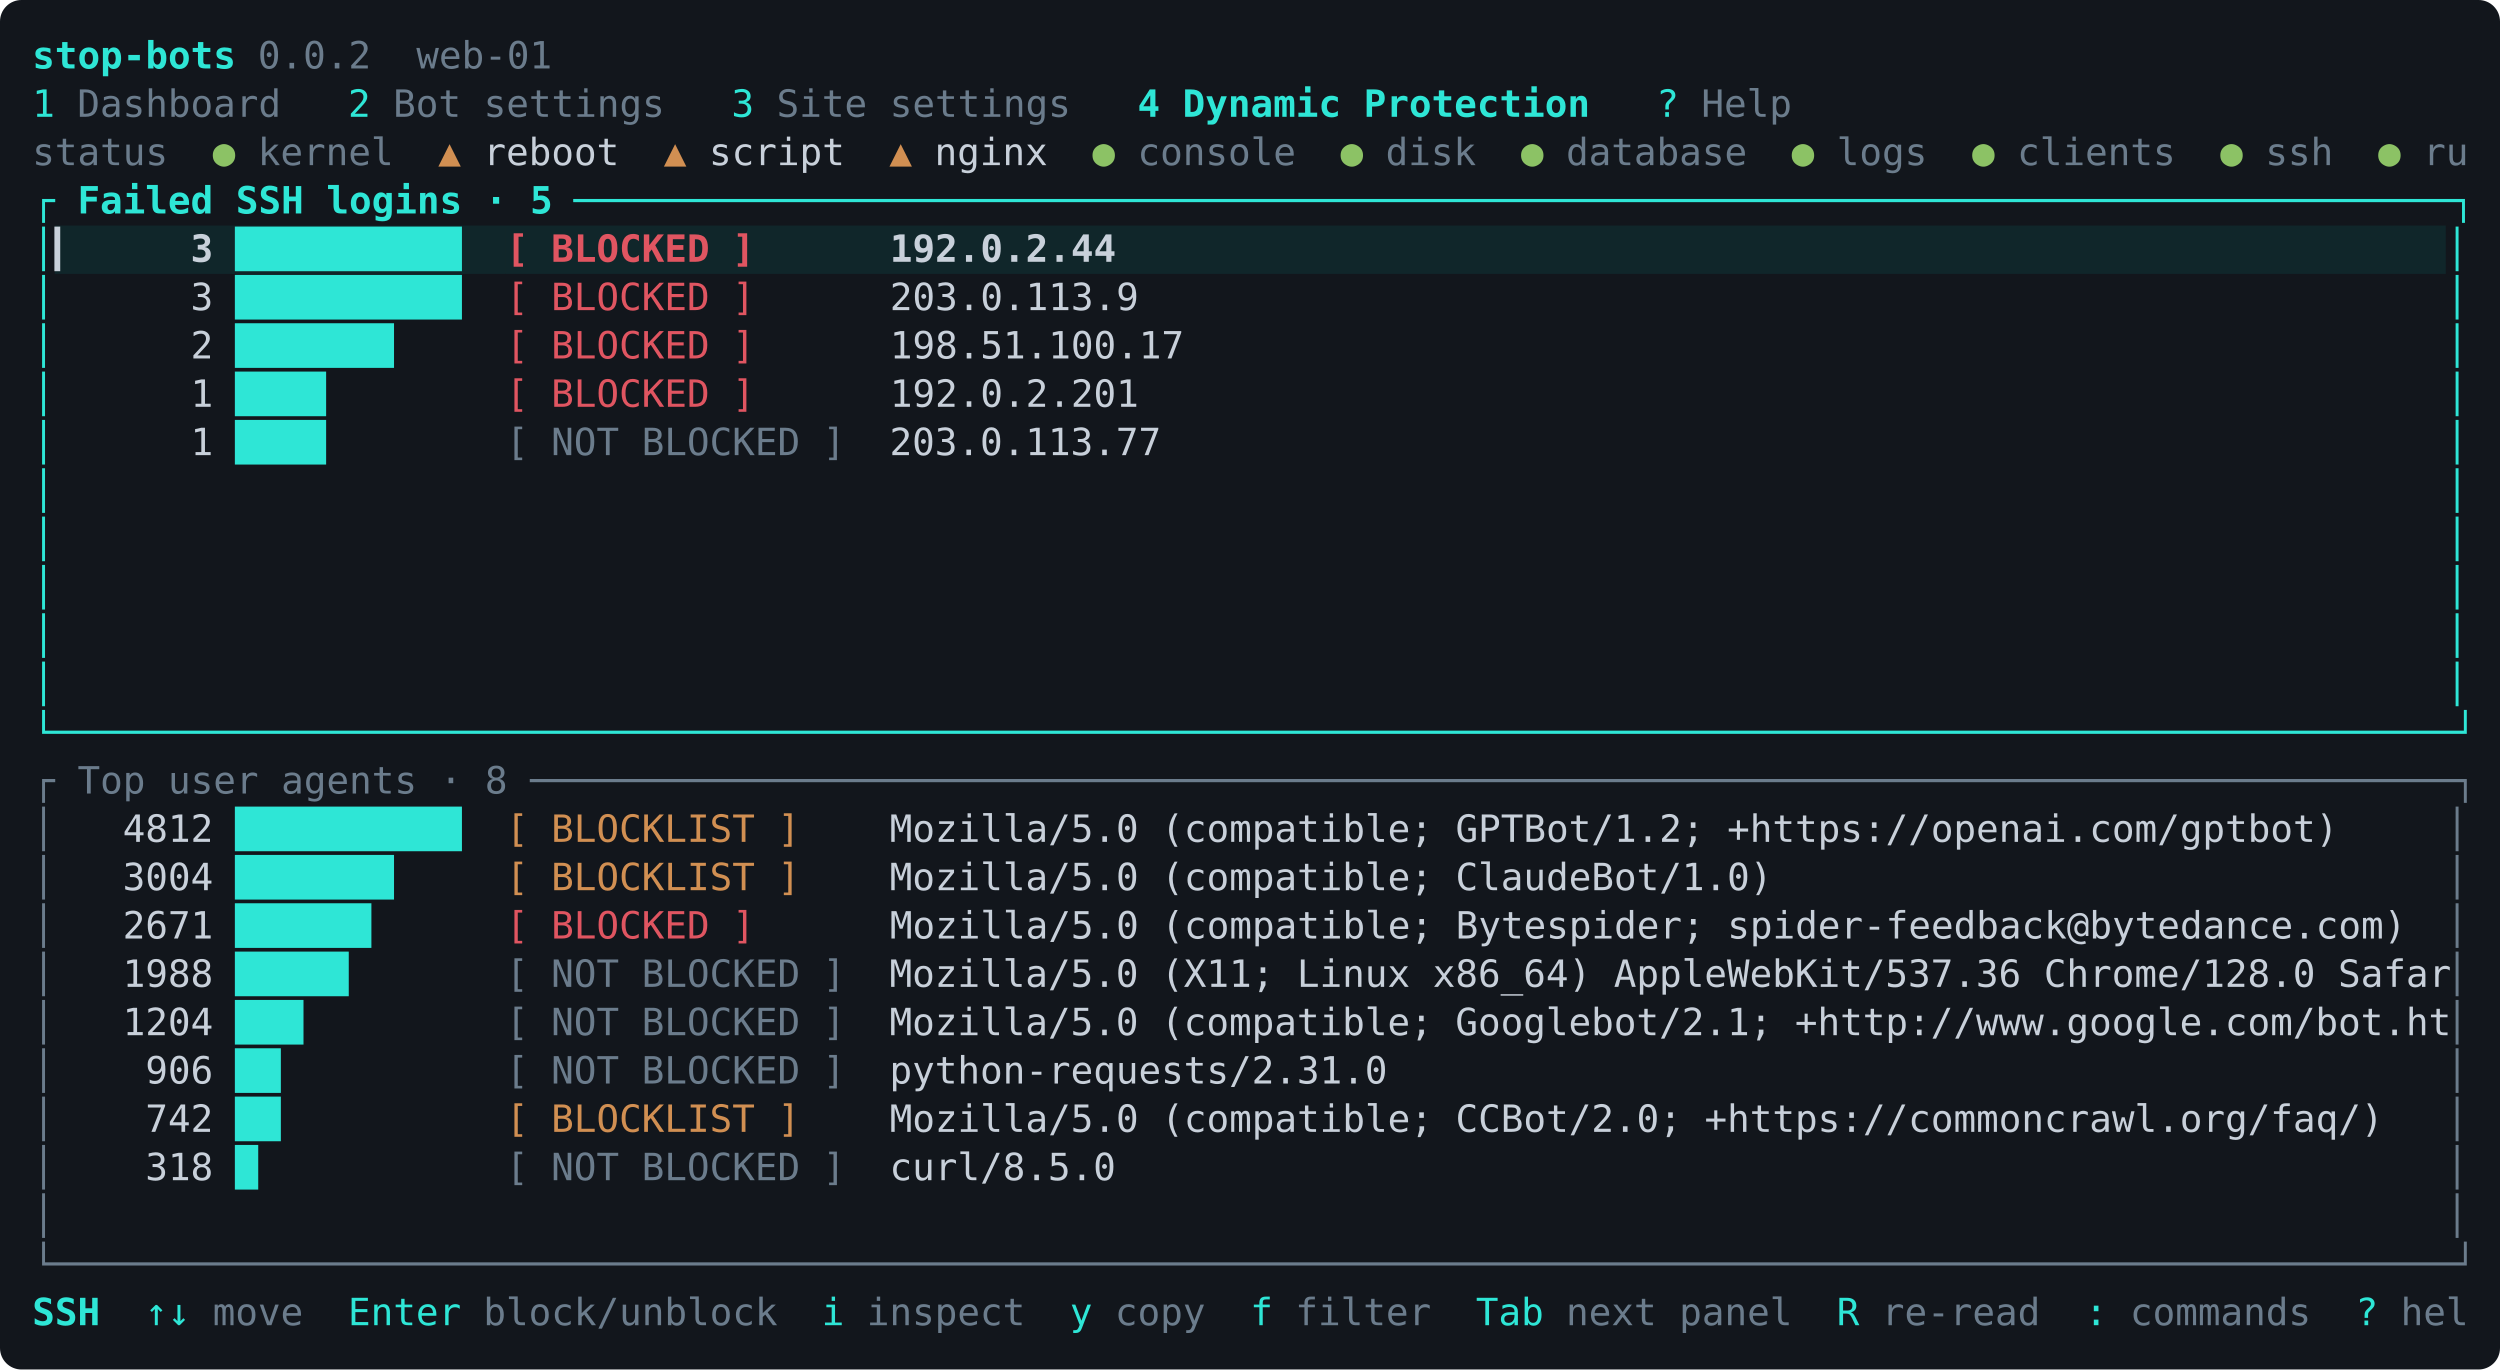
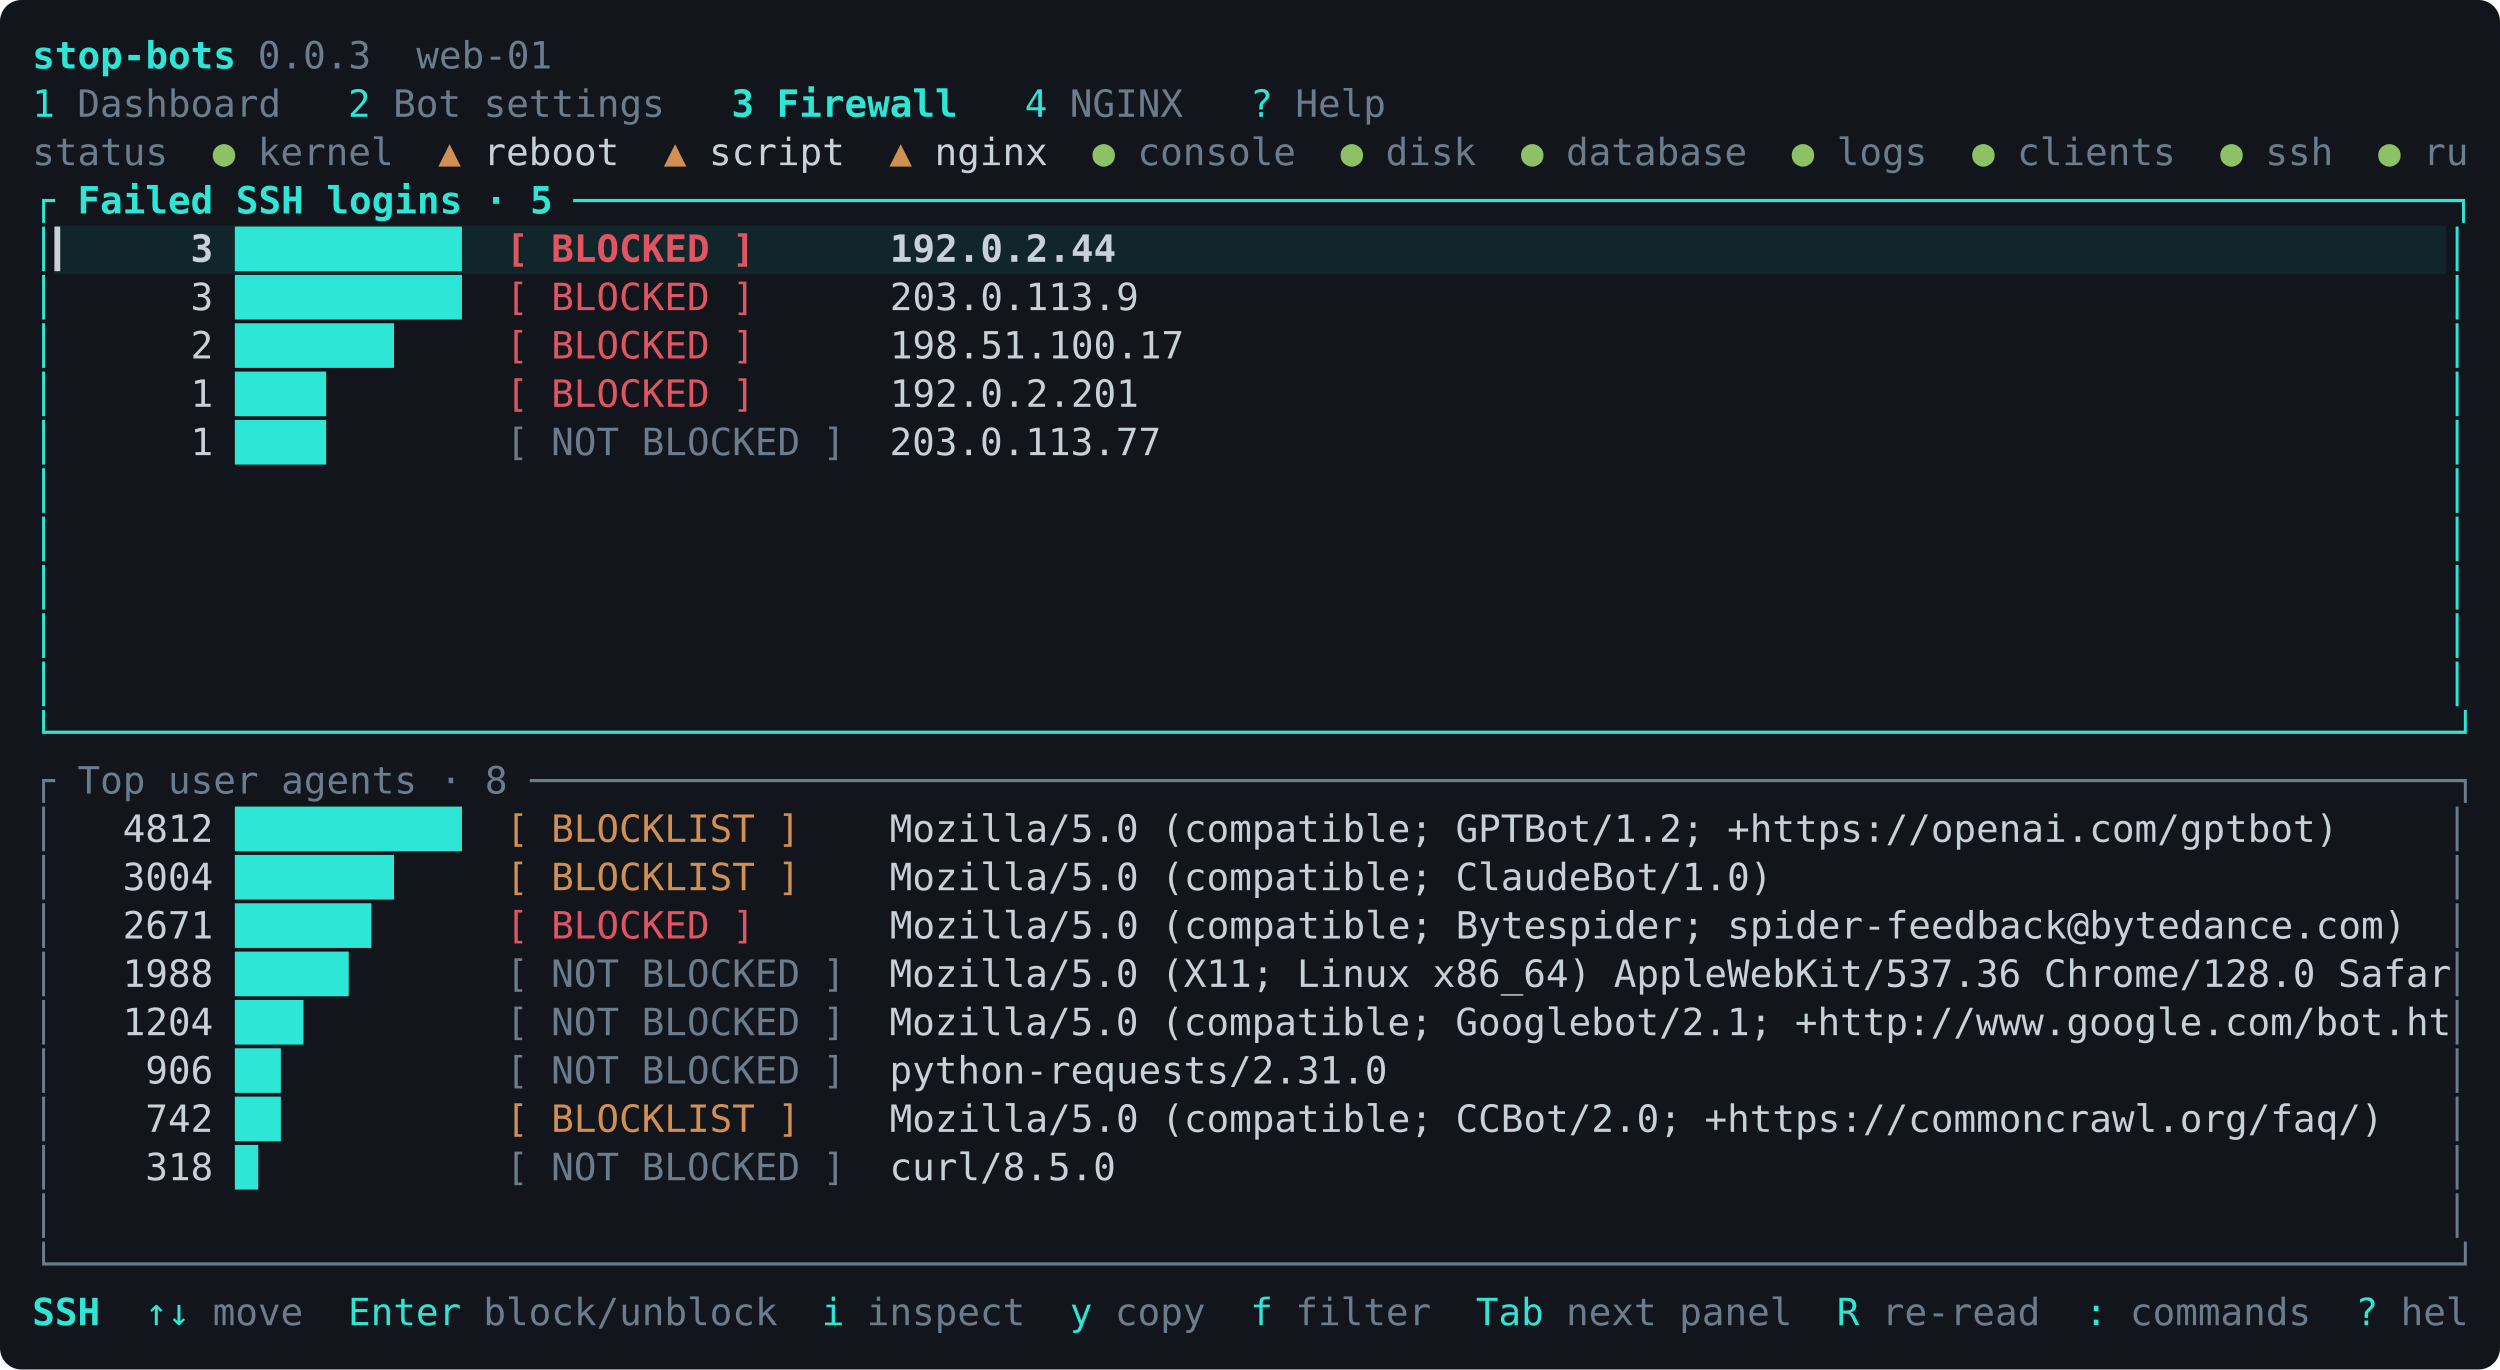
<svg xmlns="http://www.w3.org/2000/svg" viewBox="0 0 931 510" width="931" height="510" font-family="ui-monospace,SFMono-Regular,Menlo,Consolas,'DejaVu Sans Mono',monospace" font-size="14">
  <rect width="100%" height="100%" rx="8" fill="#12161c" />
  <rect x="20.4" y="84.0" width="67.2" height="18.0" fill="#10262a" />
  <rect x="87.6" y="84.0" width="84.0" height="18.0" fill="#10262a" />
  <rect x="171.6" y="84.0" width="16.8" height="18.0" fill="#10262a" />
  <rect x="188.4" y="84.0" width="92.4" height="18.0" fill="#10262a" />
  <rect x="280.8" y="84.0" width="630.0" height="18.0" fill="#10262a" />
  <text x="12.0" y="25.5" fill="#2ee6d6" textLength="75.6" lengthAdjust="spacingAndGlyphs" xml:space="preserve" font-weight="bold">stop-bots</text>
-   <text x="87.6" y="25.5" fill="#6b7c8c" textLength="117.6" lengthAdjust="spacingAndGlyphs" xml:space="preserve"> 0.0.2  web-01</text>
+   <text x="87.6" y="25.5" fill="#6b7c8c" textLength="117.6" lengthAdjust="spacingAndGlyphs" xml:space="preserve"> 0.0.3  web-01</text>
  <text x="12.0" y="43.5" fill="#2ee6d6" textLength="8.4" lengthAdjust="spacingAndGlyphs" xml:space="preserve">1</text>
  <text x="28.8" y="43.5" fill="#6b7c8c" textLength="75.6" lengthAdjust="spacingAndGlyphs" xml:space="preserve">Dashboard</text>
  <text x="129.6" y="43.5" fill="#2ee6d6" textLength="8.4" lengthAdjust="spacingAndGlyphs" xml:space="preserve">2</text>
  <text x="146.4" y="43.5" fill="#6b7c8c" textLength="100.8" lengthAdjust="spacingAndGlyphs" xml:space="preserve">Bot settings</text>
-   <text x="272.4" y="43.5" fill="#2ee6d6" textLength="8.4" lengthAdjust="spacingAndGlyphs" xml:space="preserve">3</text>
-   <text x="289.2" y="43.5" fill="#6b7c8c" textLength="109.2" lengthAdjust="spacingAndGlyphs" xml:space="preserve">Site settings</text>
-   <text x="423.6" y="43.5" fill="#2ee6d6" textLength="8.4" lengthAdjust="spacingAndGlyphs" xml:space="preserve" font-weight="bold">4</text>
-   <text x="440.4" y="43.5" fill="#2ee6d6" textLength="151.2" lengthAdjust="spacingAndGlyphs" xml:space="preserve" font-weight="bold">Dynamic Protection</text>
-   <text x="616.8" y="43.5" fill="#2ee6d6" textLength="8.4" lengthAdjust="spacingAndGlyphs" xml:space="preserve">?</text>
-   <text x="633.6" y="43.5" fill="#6b7c8c" textLength="33.6" lengthAdjust="spacingAndGlyphs" xml:space="preserve">Help</text>
+   <text x="272.4" y="43.5" fill="#2ee6d6" textLength="8.4" lengthAdjust="spacingAndGlyphs" xml:space="preserve" font-weight="bold">3</text>
+   <text x="289.2" y="43.5" fill="#2ee6d6" textLength="67.2" lengthAdjust="spacingAndGlyphs" xml:space="preserve" font-weight="bold">Firewall</text>
+   <text x="381.6" y="43.5" fill="#2ee6d6" textLength="8.4" lengthAdjust="spacingAndGlyphs" xml:space="preserve">4</text>
+   <text x="398.4" y="43.5" fill="#6b7c8c" textLength="42.0" lengthAdjust="spacingAndGlyphs" xml:space="preserve">NGINX</text>
+   <text x="465.6" y="43.5" fill="#2ee6d6" textLength="8.4" lengthAdjust="spacingAndGlyphs" xml:space="preserve">?</text>
+   <text x="482.4" y="43.5" fill="#6b7c8c" textLength="33.6" lengthAdjust="spacingAndGlyphs" xml:space="preserve">Help</text>
  <text x="12.0" y="61.5" fill="#6b7c8c" textLength="50.4" lengthAdjust="spacingAndGlyphs" xml:space="preserve">status</text>
  <text x="79.2" y="61.5" fill="#8cc265" textLength="8.4" lengthAdjust="spacingAndGlyphs" xml:space="preserve">●</text>
  <text x="96.0" y="61.5" fill="#6b7c8c" textLength="50.4" lengthAdjust="spacingAndGlyphs" xml:space="preserve">kernel</text>
  <text x="163.2" y="61.5" fill="#d18f52" textLength="8.4" lengthAdjust="spacingAndGlyphs" xml:space="preserve">▲</text>
  <text x="171.6" y="61.5" fill="#c8d0da" textLength="75.6" lengthAdjust="spacingAndGlyphs" xml:space="preserve"> reboot  </text>
  <text x="247.2" y="61.5" fill="#d18f52" textLength="8.4" lengthAdjust="spacingAndGlyphs" xml:space="preserve">▲</text>
  <text x="255.6" y="61.5" fill="#c8d0da" textLength="75.6" lengthAdjust="spacingAndGlyphs" xml:space="preserve"> script  </text>
  <text x="331.2" y="61.5" fill="#d18f52" textLength="8.4" lengthAdjust="spacingAndGlyphs" xml:space="preserve">▲</text>
  <text x="339.6" y="61.5" fill="#c8d0da" textLength="67.2" lengthAdjust="spacingAndGlyphs" xml:space="preserve"> nginx  </text>
  <text x="406.8" y="61.5" fill="#8cc265" textLength="8.4" lengthAdjust="spacingAndGlyphs" xml:space="preserve">●</text>
  <text x="423.6" y="61.5" fill="#6b7c8c" textLength="58.8" lengthAdjust="spacingAndGlyphs" xml:space="preserve">console</text>
  <text x="499.2" y="61.5" fill="#8cc265" textLength="8.4" lengthAdjust="spacingAndGlyphs" xml:space="preserve">●</text>
  <text x="516.0" y="61.5" fill="#6b7c8c" textLength="33.6" lengthAdjust="spacingAndGlyphs" xml:space="preserve">disk</text>
  <text x="566.4" y="61.5" fill="#8cc265" textLength="8.4" lengthAdjust="spacingAndGlyphs" xml:space="preserve">●</text>
  <text x="583.2" y="61.5" fill="#6b7c8c" textLength="67.2" lengthAdjust="spacingAndGlyphs" xml:space="preserve">database</text>
  <text x="667.2" y="61.5" fill="#8cc265" textLength="8.4" lengthAdjust="spacingAndGlyphs" xml:space="preserve">●</text>
  <text x="684.0" y="61.5" fill="#6b7c8c" textLength="33.6" lengthAdjust="spacingAndGlyphs" xml:space="preserve">logs</text>
  <text x="734.4" y="61.5" fill="#8cc265" textLength="8.4" lengthAdjust="spacingAndGlyphs" xml:space="preserve">●</text>
  <text x="751.2" y="61.5" fill="#6b7c8c" textLength="58.8" lengthAdjust="spacingAndGlyphs" xml:space="preserve">clients</text>
  <text x="826.8" y="61.5" fill="#8cc265" textLength="8.4" lengthAdjust="spacingAndGlyphs" xml:space="preserve">●</text>
  <text x="843.6" y="61.5" fill="#6b7c8c" textLength="25.2" lengthAdjust="spacingAndGlyphs" xml:space="preserve">ssh</text>
  <text x="885.6" y="61.5" fill="#8cc265" textLength="8.4" lengthAdjust="spacingAndGlyphs" xml:space="preserve">●</text>
  <text x="902.4" y="61.5" fill="#6b7c8c" textLength="16.8" lengthAdjust="spacingAndGlyphs" xml:space="preserve">ru</text>
  <text x="12.0" y="79.5" fill="#2ee6d6" textLength="8.4" lengthAdjust="spacingAndGlyphs" xml:space="preserve">┌</text>
  <text x="20.4" y="79.5" fill="#2ee6d6" textLength="193.2" lengthAdjust="spacingAndGlyphs" xml:space="preserve" font-weight="bold"> Failed SSH logins · 5 </text>
  <text x="213.6" y="79.5" fill="#2ee6d6" textLength="705.6" lengthAdjust="spacingAndGlyphs" xml:space="preserve">───────────────────────────────────────────────────────────────────────────────────┐</text>
  <text x="12.0" y="97.5" fill="#2ee6d6" textLength="8.4" lengthAdjust="spacingAndGlyphs" xml:space="preserve">│</text>
  <text x="20.4" y="97.5" fill="#c8d0da" textLength="67.2" lengthAdjust="spacingAndGlyphs" xml:space="preserve" font-weight="bold">▎     3 </text>
  <text x="87.6" y="97.5" fill="#2ee6d6" textLength="84.0" lengthAdjust="spacingAndGlyphs" xml:space="preserve" font-weight="bold">██████████</text>
  <text x="188.4" y="97.5" fill="#e05561" textLength="92.4" lengthAdjust="spacingAndGlyphs" xml:space="preserve" font-weight="bold">[ BLOCKED ]</text>
  <text x="280.8" y="97.5" fill="#c8d0da" textLength="630.0" lengthAdjust="spacingAndGlyphs" xml:space="preserve" font-weight="bold">      192.0.2.44                                                           </text>
  <text x="910.8" y="97.5" fill="#2ee6d6" textLength="8.4" lengthAdjust="spacingAndGlyphs" xml:space="preserve">│</text>
  <text x="12.0" y="115.5" fill="#2ee6d6" textLength="8.4" lengthAdjust="spacingAndGlyphs" xml:space="preserve">│</text>
  <text x="20.4" y="115.5" fill="#c8d0da" textLength="67.2" lengthAdjust="spacingAndGlyphs" xml:space="preserve">      3 </text>
  <text x="87.6" y="115.5" fill="#2ee6d6" textLength="84.0" lengthAdjust="spacingAndGlyphs" xml:space="preserve">██████████</text>
  <text x="188.4" y="115.5" fill="#e05561" textLength="92.4" lengthAdjust="spacingAndGlyphs" xml:space="preserve">[ BLOCKED ]</text>
  <text x="280.8" y="115.5" fill="#c8d0da" textLength="630.0" lengthAdjust="spacingAndGlyphs" xml:space="preserve">      203.0.113.9                                                          </text>
  <text x="910.8" y="115.5" fill="#2ee6d6" textLength="8.4" lengthAdjust="spacingAndGlyphs" xml:space="preserve">│</text>
  <text x="12.0" y="133.5" fill="#2ee6d6" textLength="8.4" lengthAdjust="spacingAndGlyphs" xml:space="preserve">│</text>
  <text x="20.4" y="133.5" fill="#c8d0da" textLength="67.2" lengthAdjust="spacingAndGlyphs" xml:space="preserve">      2 </text>
  <text x="87.6" y="133.5" fill="#2ee6d6" textLength="84.0" lengthAdjust="spacingAndGlyphs" xml:space="preserve">███████   </text>
  <text x="188.4" y="133.5" fill="#e05561" textLength="92.4" lengthAdjust="spacingAndGlyphs" xml:space="preserve">[ BLOCKED ]</text>
  <text x="280.8" y="133.5" fill="#c8d0da" textLength="630.0" lengthAdjust="spacingAndGlyphs" xml:space="preserve">      198.51.100.17                                                        </text>
  <text x="910.8" y="133.5" fill="#2ee6d6" textLength="8.4" lengthAdjust="spacingAndGlyphs" xml:space="preserve">│</text>
  <text x="12.0" y="151.5" fill="#2ee6d6" textLength="8.4" lengthAdjust="spacingAndGlyphs" xml:space="preserve">│</text>
  <text x="20.4" y="151.5" fill="#c8d0da" textLength="67.2" lengthAdjust="spacingAndGlyphs" xml:space="preserve">      1 </text>
  <text x="87.6" y="151.5" fill="#2ee6d6" textLength="84.0" lengthAdjust="spacingAndGlyphs" xml:space="preserve">████      </text>
  <text x="188.4" y="151.5" fill="#e05561" textLength="92.4" lengthAdjust="spacingAndGlyphs" xml:space="preserve">[ BLOCKED ]</text>
  <text x="280.8" y="151.5" fill="#c8d0da" textLength="630.0" lengthAdjust="spacingAndGlyphs" xml:space="preserve">      192.0.2.201                                                          </text>
  <text x="910.8" y="151.5" fill="#2ee6d6" textLength="8.4" lengthAdjust="spacingAndGlyphs" xml:space="preserve">│</text>
  <text x="12.0" y="169.5" fill="#2ee6d6" textLength="8.4" lengthAdjust="spacingAndGlyphs" xml:space="preserve">│</text>
  <text x="20.4" y="169.5" fill="#c8d0da" textLength="67.2" lengthAdjust="spacingAndGlyphs" xml:space="preserve">      1 </text>
  <text x="87.6" y="169.5" fill="#2ee6d6" textLength="84.0" lengthAdjust="spacingAndGlyphs" xml:space="preserve">████      </text>
  <text x="188.4" y="169.5" fill="#6b7c8c" textLength="126.0" lengthAdjust="spacingAndGlyphs" xml:space="preserve">[ NOT BLOCKED ]</text>
  <text x="314.4" y="169.5" fill="#c8d0da" textLength="596.4" lengthAdjust="spacingAndGlyphs" xml:space="preserve">  203.0.113.77                                                         </text>
  <text x="910.8" y="169.5" fill="#2ee6d6" textLength="8.4" lengthAdjust="spacingAndGlyphs" xml:space="preserve">│</text>
  <text x="12.0" y="187.5" fill="#2ee6d6" textLength="8.4" lengthAdjust="spacingAndGlyphs" xml:space="preserve">│</text>
  <text x="910.8" y="187.5" fill="#2ee6d6" textLength="8.4" lengthAdjust="spacingAndGlyphs" xml:space="preserve">│</text>
  <text x="12.0" y="205.5" fill="#2ee6d6" textLength="8.4" lengthAdjust="spacingAndGlyphs" xml:space="preserve">│</text>
  <text x="910.8" y="205.5" fill="#2ee6d6" textLength="8.4" lengthAdjust="spacingAndGlyphs" xml:space="preserve">│</text>
  <text x="12.0" y="223.5" fill="#2ee6d6" textLength="8.4" lengthAdjust="spacingAndGlyphs" xml:space="preserve">│</text>
  <text x="910.8" y="223.5" fill="#2ee6d6" textLength="8.4" lengthAdjust="spacingAndGlyphs" xml:space="preserve">│</text>
  <text x="12.0" y="241.5" fill="#2ee6d6" textLength="8.4" lengthAdjust="spacingAndGlyphs" xml:space="preserve">│</text>
  <text x="910.8" y="241.5" fill="#2ee6d6" textLength="8.4" lengthAdjust="spacingAndGlyphs" xml:space="preserve">│</text>
  <text x="12.0" y="259.5" fill="#2ee6d6" textLength="8.4" lengthAdjust="spacingAndGlyphs" xml:space="preserve">│</text>
  <text x="910.8" y="259.5" fill="#2ee6d6" textLength="8.4" lengthAdjust="spacingAndGlyphs" xml:space="preserve">│</text>
  <text x="12.0" y="277.5" fill="#2ee6d6" textLength="907.2" lengthAdjust="spacingAndGlyphs" xml:space="preserve">└──────────────────────────────────────────────────────────────────────────────────────────────────────────┘</text>
  <text x="12.0" y="295.5" fill="#6b7c8c" textLength="907.2" lengthAdjust="spacingAndGlyphs" xml:space="preserve">┌ Top user agents · 8 ─────────────────────────────────────────────────────────────────────────────────────┐</text>
  <text x="12.0" y="313.5" fill="#6b7c8c" textLength="8.4" lengthAdjust="spacingAndGlyphs" xml:space="preserve">│</text>
  <text x="20.4" y="313.5" fill="#c8d0da" textLength="67.2" lengthAdjust="spacingAndGlyphs" xml:space="preserve">   4812 </text>
  <text x="87.6" y="313.5" fill="#2ee6d6" textLength="84.0" lengthAdjust="spacingAndGlyphs" xml:space="preserve">██████████</text>
  <text x="188.4" y="313.5" fill="#d18f52" textLength="109.2" lengthAdjust="spacingAndGlyphs" xml:space="preserve">[ BLOCKLIST ]</text>
  <text x="297.6" y="313.5" fill="#c8d0da" textLength="613.2" lengthAdjust="spacingAndGlyphs" xml:space="preserve">    Mozilla/5.0 (compatible; GPTBot/1.2; +https://openai.com/gptbot)     </text>
  <text x="910.8" y="313.5" fill="#6b7c8c" textLength="8.4" lengthAdjust="spacingAndGlyphs" xml:space="preserve">│</text>
  <text x="12.0" y="331.5" fill="#6b7c8c" textLength="8.4" lengthAdjust="spacingAndGlyphs" xml:space="preserve">│</text>
  <text x="20.4" y="331.5" fill="#c8d0da" textLength="67.2" lengthAdjust="spacingAndGlyphs" xml:space="preserve">   3004 </text>
  <text x="87.6" y="331.5" fill="#2ee6d6" textLength="84.0" lengthAdjust="spacingAndGlyphs" xml:space="preserve">███████   </text>
  <text x="188.4" y="331.5" fill="#d18f52" textLength="109.2" lengthAdjust="spacingAndGlyphs" xml:space="preserve">[ BLOCKLIST ]</text>
  <text x="297.6" y="331.5" fill="#c8d0da" textLength="613.2" lengthAdjust="spacingAndGlyphs" xml:space="preserve">    Mozilla/5.0 (compatible; ClaudeBot/1.0)                              </text>
  <text x="910.8" y="331.5" fill="#6b7c8c" textLength="8.4" lengthAdjust="spacingAndGlyphs" xml:space="preserve">│</text>
  <text x="12.0" y="349.5" fill="#6b7c8c" textLength="8.4" lengthAdjust="spacingAndGlyphs" xml:space="preserve">│</text>
  <text x="20.4" y="349.5" fill="#c8d0da" textLength="67.2" lengthAdjust="spacingAndGlyphs" xml:space="preserve">   2671 </text>
  <text x="87.6" y="349.5" fill="#2ee6d6" textLength="84.0" lengthAdjust="spacingAndGlyphs" xml:space="preserve">██████    </text>
  <text x="188.4" y="349.5" fill="#e05561" textLength="92.4" lengthAdjust="spacingAndGlyphs" xml:space="preserve">[ BLOCKED ]</text>
  <text x="280.8" y="349.5" fill="#c8d0da" textLength="630.0" lengthAdjust="spacingAndGlyphs" xml:space="preserve">      Mozilla/5.0 (compatible; Bytespider; spider-feedback@bytedance.com)  </text>
  <text x="910.8" y="349.5" fill="#6b7c8c" textLength="8.4" lengthAdjust="spacingAndGlyphs" xml:space="preserve">│</text>
  <text x="12.0" y="367.5" fill="#6b7c8c" textLength="8.4" lengthAdjust="spacingAndGlyphs" xml:space="preserve">│</text>
  <text x="20.4" y="367.5" fill="#c8d0da" textLength="67.2" lengthAdjust="spacingAndGlyphs" xml:space="preserve">   1988 </text>
  <text x="87.6" y="367.5" fill="#2ee6d6" textLength="84.0" lengthAdjust="spacingAndGlyphs" xml:space="preserve">█████     </text>
  <text x="188.4" y="367.5" fill="#6b7c8c" textLength="126.0" lengthAdjust="spacingAndGlyphs" xml:space="preserve">[ NOT BLOCKED ]</text>
  <text x="314.4" y="367.5" fill="#c8d0da" textLength="596.4" lengthAdjust="spacingAndGlyphs" xml:space="preserve">  Mozilla/5.0 (X11; Linux x86_64) AppleWebKit/537.36 Chrome/128.0 Safar</text>
  <text x="910.8" y="367.5" fill="#6b7c8c" textLength="8.4" lengthAdjust="spacingAndGlyphs" xml:space="preserve">│</text>
  <text x="12.0" y="385.5" fill="#6b7c8c" textLength="8.4" lengthAdjust="spacingAndGlyphs" xml:space="preserve">│</text>
  <text x="20.4" y="385.5" fill="#c8d0da" textLength="67.2" lengthAdjust="spacingAndGlyphs" xml:space="preserve">   1204 </text>
  <text x="87.6" y="385.5" fill="#2ee6d6" textLength="84.0" lengthAdjust="spacingAndGlyphs" xml:space="preserve">███       </text>
  <text x="188.4" y="385.5" fill="#6b7c8c" textLength="126.0" lengthAdjust="spacingAndGlyphs" xml:space="preserve">[ NOT BLOCKED ]</text>
  <text x="314.4" y="385.5" fill="#c8d0da" textLength="596.4" lengthAdjust="spacingAndGlyphs" xml:space="preserve">  Mozilla/5.0 (compatible; Googlebot/2.1; +http://www.google.com/bot.ht</text>
  <text x="910.8" y="385.5" fill="#6b7c8c" textLength="8.4" lengthAdjust="spacingAndGlyphs" xml:space="preserve">│</text>
  <text x="12.0" y="403.5" fill="#6b7c8c" textLength="8.4" lengthAdjust="spacingAndGlyphs" xml:space="preserve">│</text>
  <text x="20.4" y="403.5" fill="#c8d0da" textLength="67.2" lengthAdjust="spacingAndGlyphs" xml:space="preserve">    906 </text>
  <text x="87.6" y="403.5" fill="#2ee6d6" textLength="84.0" lengthAdjust="spacingAndGlyphs" xml:space="preserve">██        </text>
  <text x="188.4" y="403.5" fill="#6b7c8c" textLength="126.0" lengthAdjust="spacingAndGlyphs" xml:space="preserve">[ NOT BLOCKED ]</text>
  <text x="314.4" y="403.5" fill="#c8d0da" textLength="596.4" lengthAdjust="spacingAndGlyphs" xml:space="preserve">  python-requests/2.31.0                                               </text>
  <text x="910.8" y="403.5" fill="#6b7c8c" textLength="8.4" lengthAdjust="spacingAndGlyphs" xml:space="preserve">│</text>
  <text x="12.0" y="421.5" fill="#6b7c8c" textLength="8.4" lengthAdjust="spacingAndGlyphs" xml:space="preserve">│</text>
  <text x="20.4" y="421.5" fill="#c8d0da" textLength="67.2" lengthAdjust="spacingAndGlyphs" xml:space="preserve">    742 </text>
  <text x="87.6" y="421.5" fill="#2ee6d6" textLength="84.0" lengthAdjust="spacingAndGlyphs" xml:space="preserve">██        </text>
  <text x="188.4" y="421.5" fill="#d18f52" textLength="109.2" lengthAdjust="spacingAndGlyphs" xml:space="preserve">[ BLOCKLIST ]</text>
  <text x="297.6" y="421.5" fill="#c8d0da" textLength="613.2" lengthAdjust="spacingAndGlyphs" xml:space="preserve">    Mozilla/5.0 (compatible; CCBot/2.0; +https://commoncrawl.org/faq/)   </text>
  <text x="910.8" y="421.5" fill="#6b7c8c" textLength="8.4" lengthAdjust="spacingAndGlyphs" xml:space="preserve">│</text>
  <text x="12.0" y="439.5" fill="#6b7c8c" textLength="8.4" lengthAdjust="spacingAndGlyphs" xml:space="preserve">│</text>
  <text x="20.4" y="439.5" fill="#c8d0da" textLength="67.2" lengthAdjust="spacingAndGlyphs" xml:space="preserve">    318 </text>
  <text x="87.6" y="439.5" fill="#2ee6d6" textLength="84.0" lengthAdjust="spacingAndGlyphs" xml:space="preserve">█         </text>
  <text x="188.4" y="439.5" fill="#6b7c8c" textLength="126.0" lengthAdjust="spacingAndGlyphs" xml:space="preserve">[ NOT BLOCKED ]</text>
  <text x="314.4" y="439.5" fill="#c8d0da" textLength="596.4" lengthAdjust="spacingAndGlyphs" xml:space="preserve">  curl/8.5.0                                                           </text>
  <text x="910.8" y="439.5" fill="#6b7c8c" textLength="8.4" lengthAdjust="spacingAndGlyphs" xml:space="preserve">│</text>
  <text x="12.0" y="457.5" fill="#6b7c8c" textLength="8.4" lengthAdjust="spacingAndGlyphs" xml:space="preserve">│</text>
  <text x="910.8" y="457.5" fill="#6b7c8c" textLength="8.4" lengthAdjust="spacingAndGlyphs" xml:space="preserve">│</text>
  <text x="12.0" y="475.5" fill="#6b7c8c" textLength="907.2" lengthAdjust="spacingAndGlyphs" xml:space="preserve">└──────────────────────────────────────────────────────────────────────────────────────────────────────────┘</text>
  <text x="12.0" y="493.5" fill="#2ee6d6" textLength="25.2" lengthAdjust="spacingAndGlyphs" xml:space="preserve" font-weight="bold">SSH</text>
  <text x="54.0" y="493.5" fill="#2ee6d6" textLength="16.8" lengthAdjust="spacingAndGlyphs" xml:space="preserve">↑↓</text>
  <text x="79.2" y="493.5" fill="#6b7c8c" textLength="33.6" lengthAdjust="spacingAndGlyphs" xml:space="preserve">move</text>
  <text x="129.6" y="493.5" fill="#2ee6d6" textLength="42.0" lengthAdjust="spacingAndGlyphs" xml:space="preserve">Enter</text>
  <text x="180.0" y="493.5" fill="#6b7c8c" textLength="109.2" lengthAdjust="spacingAndGlyphs" xml:space="preserve">block/unblock</text>
  <text x="306.0" y="493.5" fill="#2ee6d6" textLength="8.4" lengthAdjust="spacingAndGlyphs" xml:space="preserve">i</text>
  <text x="322.8" y="493.5" fill="#6b7c8c" textLength="58.8" lengthAdjust="spacingAndGlyphs" xml:space="preserve">inspect</text>
  <text x="398.4" y="493.5" fill="#2ee6d6" textLength="8.4" lengthAdjust="spacingAndGlyphs" xml:space="preserve">y</text>
  <text x="415.2" y="493.5" fill="#6b7c8c" textLength="33.6" lengthAdjust="spacingAndGlyphs" xml:space="preserve">copy</text>
  <text x="465.6" y="493.5" fill="#2ee6d6" textLength="8.4" lengthAdjust="spacingAndGlyphs" xml:space="preserve">f</text>
  <text x="482.4" y="493.5" fill="#6b7c8c" textLength="50.4" lengthAdjust="spacingAndGlyphs" xml:space="preserve">filter</text>
  <text x="549.6" y="493.5" fill="#2ee6d6" textLength="25.2" lengthAdjust="spacingAndGlyphs" xml:space="preserve">Tab</text>
  <text x="583.2" y="493.5" fill="#6b7c8c" textLength="84.0" lengthAdjust="spacingAndGlyphs" xml:space="preserve">next panel</text>
  <text x="684.0" y="493.5" fill="#2ee6d6" textLength="8.4" lengthAdjust="spacingAndGlyphs" xml:space="preserve">R</text>
  <text x="700.8" y="493.5" fill="#6b7c8c" textLength="58.8" lengthAdjust="spacingAndGlyphs" xml:space="preserve">re-read</text>
  <text x="776.4" y="493.5" fill="#2ee6d6" textLength="8.4" lengthAdjust="spacingAndGlyphs" xml:space="preserve">:</text>
  <text x="793.2" y="493.5" fill="#6b7c8c" textLength="67.2" lengthAdjust="spacingAndGlyphs" xml:space="preserve">commands</text>
  <text x="877.2" y="493.5" fill="#2ee6d6" textLength="8.4" lengthAdjust="spacingAndGlyphs" xml:space="preserve">?</text>
  <text x="894.0" y="493.5" fill="#6b7c8c" textLength="25.2" lengthAdjust="spacingAndGlyphs" xml:space="preserve">hel</text>
</svg>
